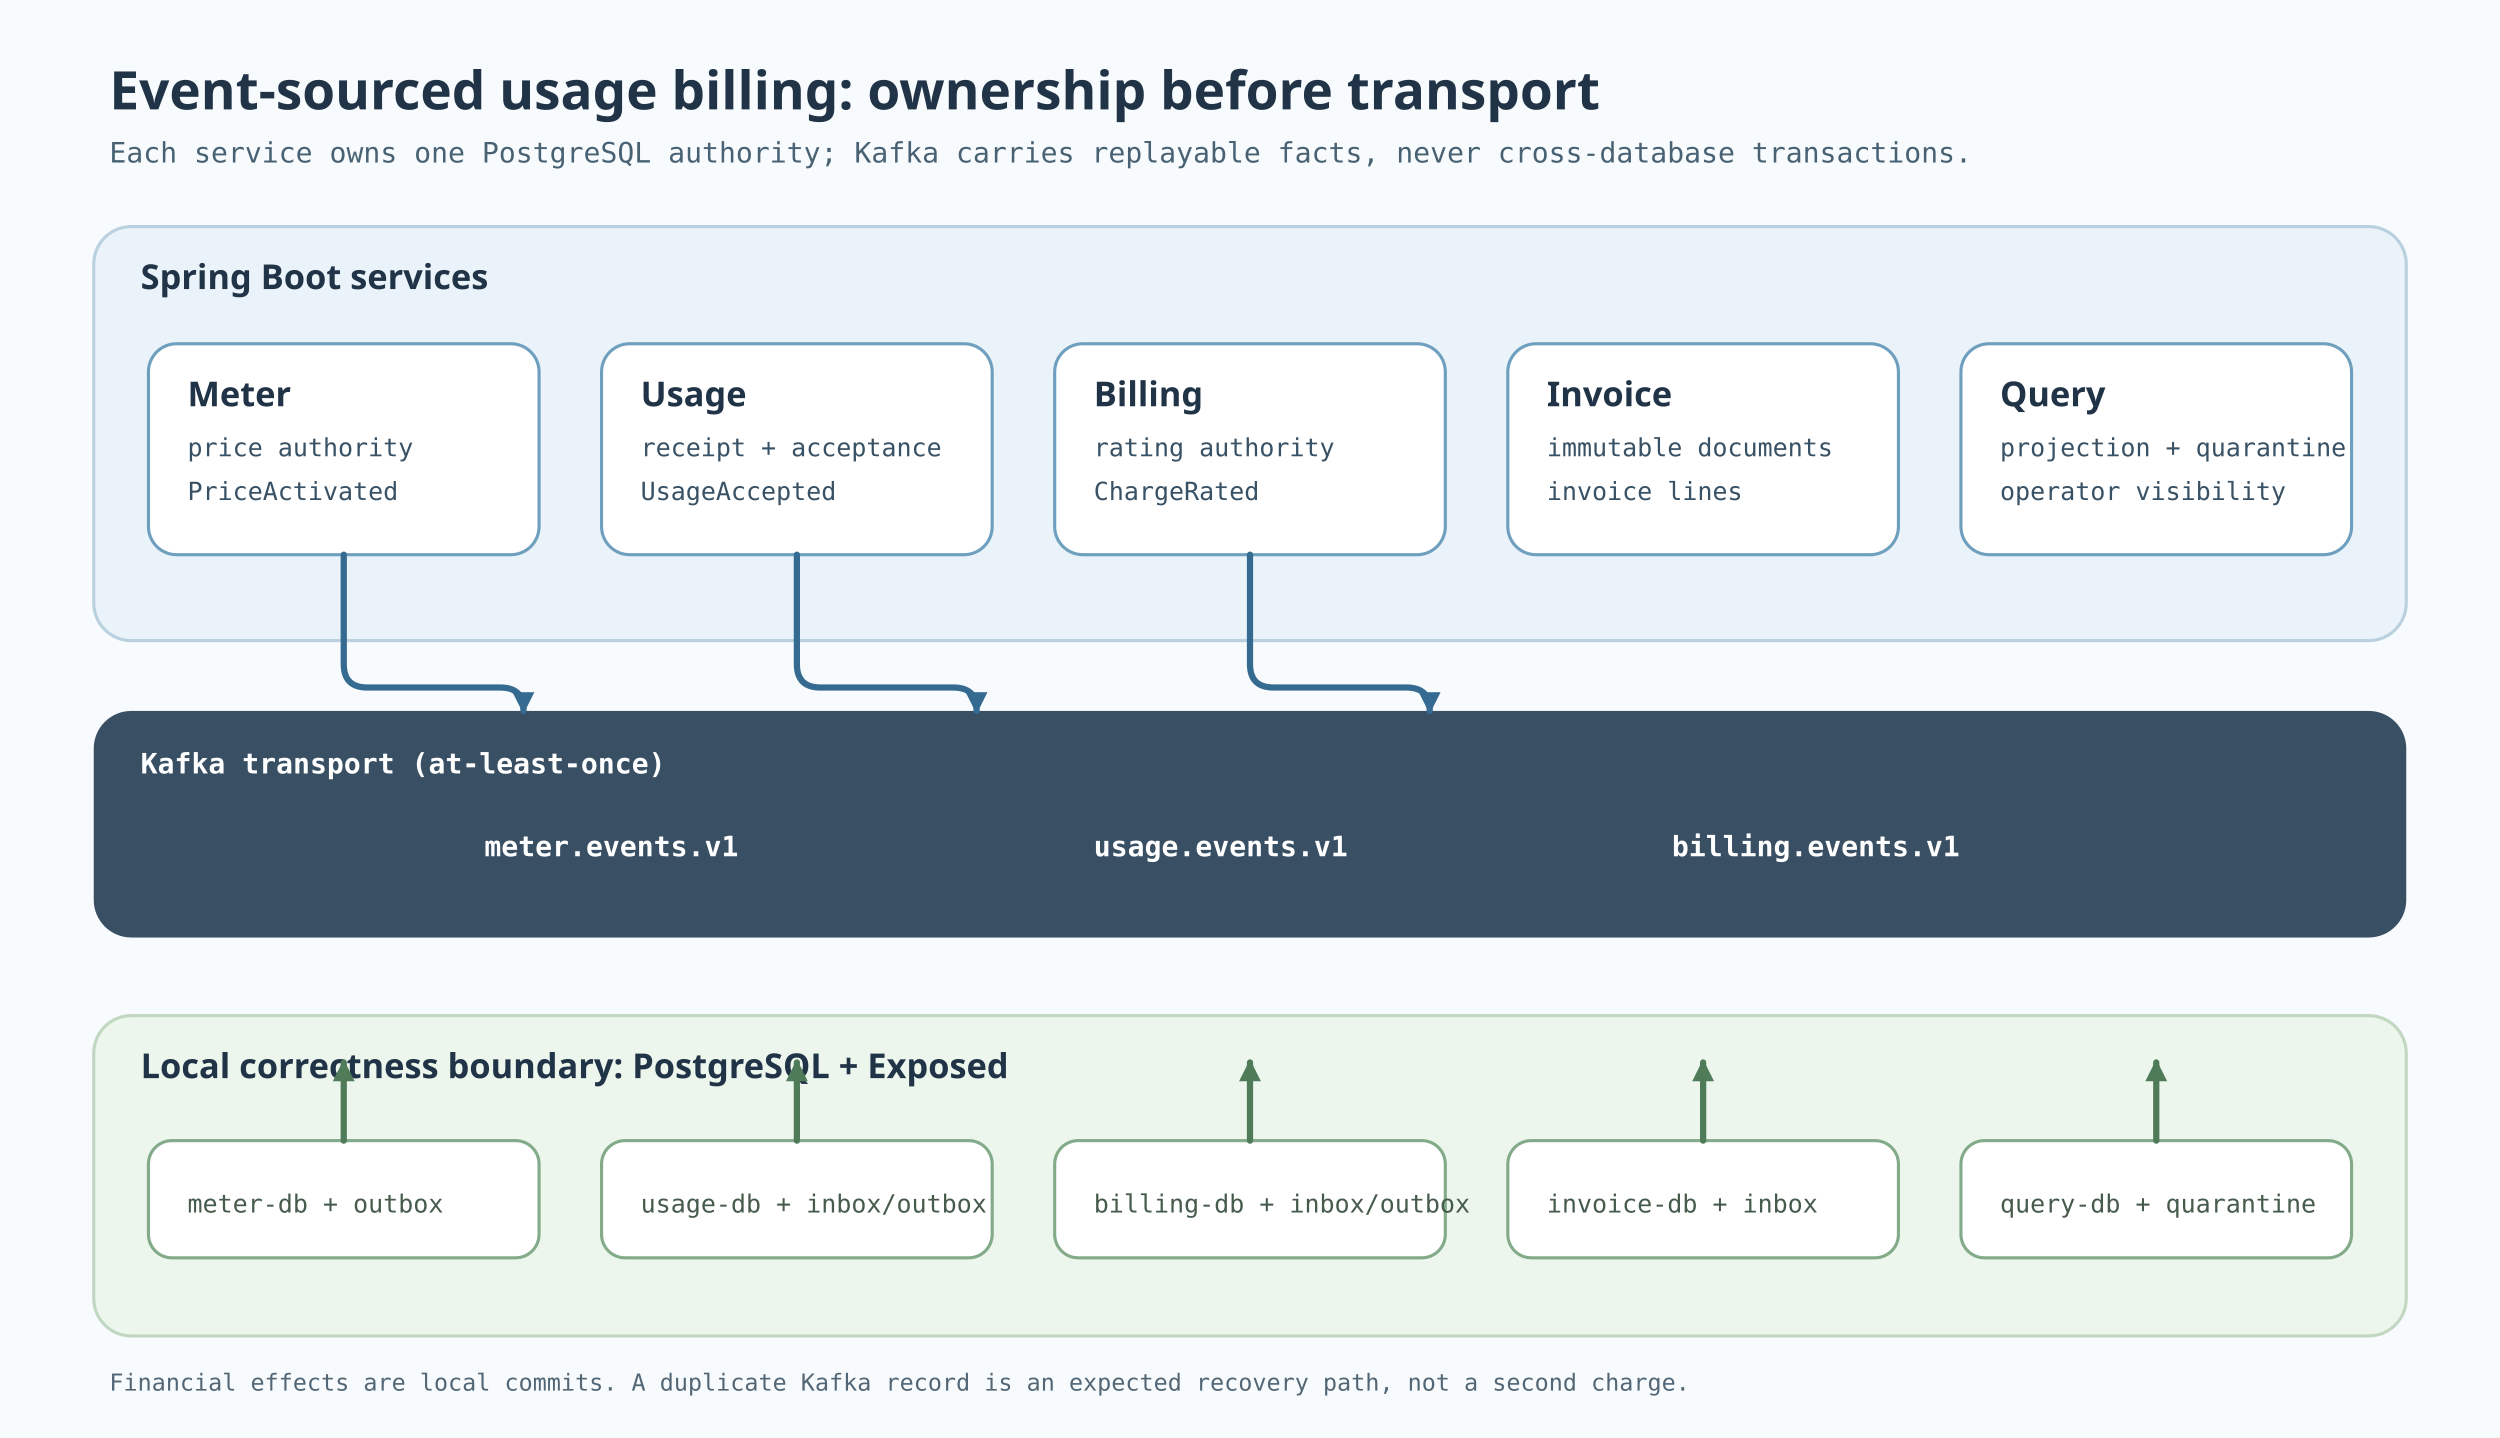
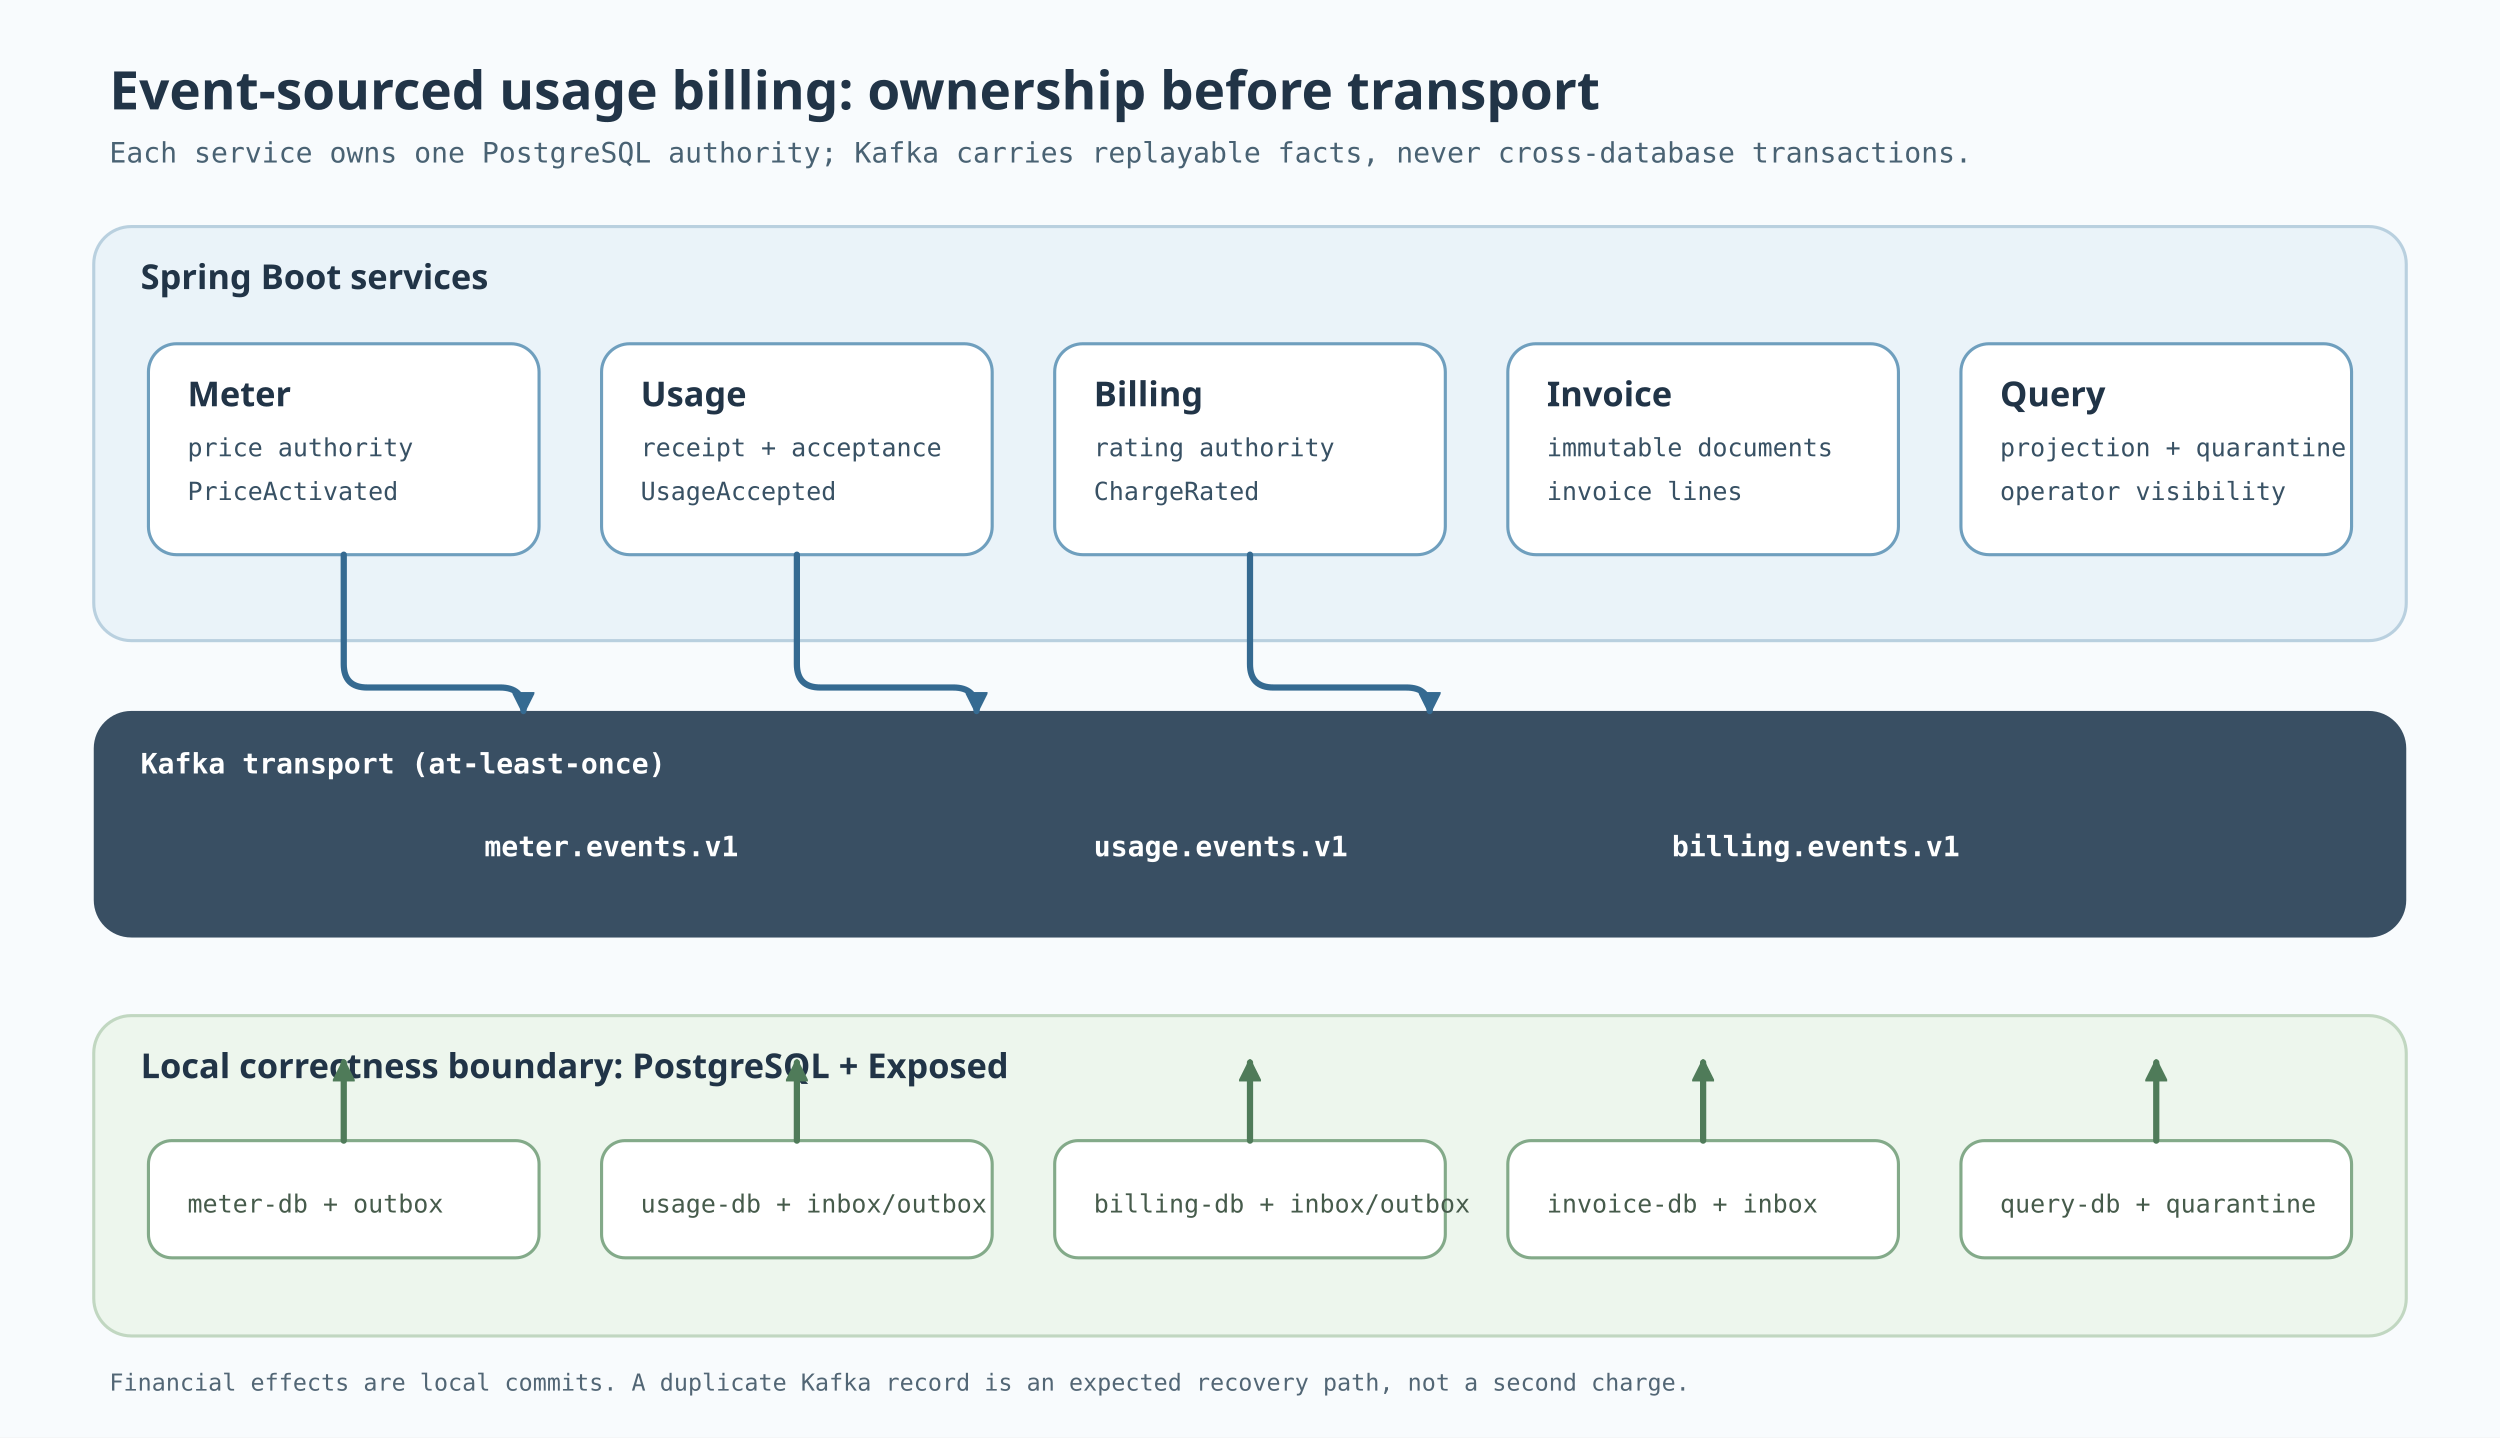
<svg xmlns="http://www.w3.org/2000/svg" width="1600" height="920" viewBox="0 0 1600 920" role="img" aria-labelledby="title desc">
  <defs>
    <marker id="blueArrow" markerWidth="14" markerHeight="14" refX="12" refY="7" orient="auto" markerUnits="userSpaceOnUse">
-       <path d="M0,0 L14,7 L0,14 Z" fill="#356a91" />
+       <path d="M0,0 L14,7 L0,14 Z" fill="#356a91" stroke="#356a91" />
    </marker>
    <marker id="greenArrow" markerWidth="14" markerHeight="14" refX="12" refY="7" orient="auto" markerUnits="userSpaceOnUse">
-       <path d="M0,0 L14,7 L0,14 Z" fill="#4f7b59" />
+       <path d="M0,0 L14,7 L0,14 Z" fill="#4f7b59" stroke="#4f7b59" />
    </marker>
    <style>
      .title{font:700 34px 'Architects Daughter',sans-serif;fill:#213447}.subtitle{font:18px 'Comic Mono',monospace;fill:#496273}.cardTitle{font:700 22px 'Architects Daughter',sans-serif;fill:#213447}.cardText{font:16px 'Comic Mono',monospace;fill:#385164}.dbText{font:16px 'Comic Mono',monospace;fill:#465b4b}.topic{font:700 18px 'Comic Mono',monospace;fill:#fff}.note{font:15px 'Comic Mono',monospace;fill:#526675}.flow{fill:none;stroke:#356a91;stroke-width:4;stroke-linecap:round;stroke-linejoin:round;marker-end:url(#blueArrow)}.authority{fill:none;stroke:#4f7b59;stroke-width:4;stroke-linecap:round;stroke-linejoin:round;marker-end:url(#greenArrow)}
    </style>
  </defs>
  <rect width="1600" height="920" fill="#f8fbfd" />
  <text x="70" y="70" class="title">Event-sourced usage billing: ownership before transport</text>
  <text x="70" y="104" class="subtitle">Each service owns one PostgreSQL authority; Kafka carries replayable facts, never cross-database transactions.</text>
  <rect x="60" y="145" width="1480" height="265" rx="24" fill="#eaf3f9" stroke="#b9d0df" stroke-width="2" />
  <text x="90" y="185" class="cardTitle">Spring Boot services</text>
  <g>
-     <rect x="95" y="220" width="250" height="135" rx="18" fill="#fff" stroke="#6f9fbe" stroke-width="2" />
+     <rect class="card" x="95" y="220" width="250" height="135" rx="18" fill="#fff" stroke="#6f9fbe" stroke-width="2" />
    <text x="120" y="260" class="cardTitle">Meter</text>
    <text x="120" y="292" class="cardText">price authority</text>
    <text x="120" y="320" class="cardText">PriceActivated</text>
-     <rect x="385" y="220" width="250" height="135" rx="18" fill="#fff" stroke="#6f9fbe" stroke-width="2" />
+     <rect class="card" x="385" y="220" width="250" height="135" rx="18" fill="#fff" stroke="#6f9fbe" stroke-width="2" />
    <text x="410" y="260" class="cardTitle">Usage</text>
    <text x="410" y="292" class="cardText">receipt + acceptance</text>
    <text x="410" y="320" class="cardText">UsageAccepted</text>
-     <rect x="675" y="220" width="250" height="135" rx="18" fill="#fff" stroke="#6f9fbe" stroke-width="2" />
+     <rect class="card" x="675" y="220" width="250" height="135" rx="18" fill="#fff" stroke="#6f9fbe" stroke-width="2" />
    <text x="700" y="260" class="cardTitle">Billing</text>
    <text x="700" y="292" class="cardText">rating authority</text>
    <text x="700" y="320" class="cardText">ChargeRated</text>
-     <rect x="965" y="220" width="250" height="135" rx="18" fill="#fff" stroke="#6f9fbe" stroke-width="2" />
+     <rect class="card" x="965" y="220" width="250" height="135" rx="18" fill="#fff" stroke="#6f9fbe" stroke-width="2" />
    <text x="990" y="260" class="cardTitle">Invoice</text>
    <text x="990" y="292" class="cardText">immutable documents</text>
    <text x="990" y="320" class="cardText">invoice lines</text>
-     <rect x="1255" y="220" width="250" height="135" rx="18" fill="#fff" stroke="#6f9fbe" stroke-width="2" />
+     <rect class="card" x="1255" y="220" width="250" height="135" rx="18" fill="#fff" stroke="#6f9fbe" stroke-width="2" />
    <text x="1280" y="260" class="cardTitle">Query</text>
    <text x="1280" y="292" class="cardText">projection + quarantine</text>
    <text x="1280" y="320" class="cardText">operator visibility</text>
  </g>
  <rect x="60" y="455" width="1480" height="145" rx="24" fill="#394f63" />
  <text x="90" y="495" class="topic">Kafka transport (at-least-once)</text>
  <text x="310" y="548" class="topic">meter.events.v1</text>
  <text x="700" y="548" class="topic">usage.events.v1</text>
  <text x="1070" y="548" class="topic">billing.events.v1</text>
  <path class="flow" d="M220 355 V425 Q220 440 235 440 H320 Q335 440 335 454 V455" />
  <path class="flow" d="M510 355 V425 Q510 440 525 440 H610 Q625 440 625 454 V455" />
  <path class="flow" d="M800 355 V425 Q800 440 815 440 H900 Q915 440 915 454 V455" />
  <rect x="60" y="650" width="1480" height="205" rx="24" fill="#edf6ed" stroke="#c1d7c1" stroke-width="2" />
  <text x="90" y="690" class="cardTitle">Local correctness boundary: PostgreSQL + Exposed</text>
  <g>
-     <rect x="95" y="730" width="250" height="75" rx="15" fill="#fff" stroke="#83aa89" stroke-width="2" />
+     <rect class="card" x="95" y="730" width="250" height="75" rx="15" fill="#fff" stroke="#83aa89" stroke-width="2" />
    <text x="120" y="776" class="dbText">meter-db + outbox</text>
-     <rect x="385" y="730" width="250" height="75" rx="15" fill="#fff" stroke="#83aa89" stroke-width="2" />
+     <rect class="card" x="385" y="730" width="250" height="75" rx="15" fill="#fff" stroke="#83aa89" stroke-width="2" />
    <text x="410" y="776" class="dbText">usage-db + inbox/outbox</text>
-     <rect x="675" y="730" width="250" height="75" rx="15" fill="#fff" stroke="#83aa89" stroke-width="2" />
+     <rect class="card" x="675" y="730" width="250" height="75" rx="15" fill="#fff" stroke="#83aa89" stroke-width="2" />
    <text x="700" y="776" class="dbText">billing-db + inbox/outbox</text>
-     <rect x="965" y="730" width="250" height="75" rx="15" fill="#fff" stroke="#83aa89" stroke-width="2" />
+     <rect class="card" x="965" y="730" width="250" height="75" rx="15" fill="#fff" stroke="#83aa89" stroke-width="2" />
    <text x="990" y="776" class="dbText">invoice-db + inbox</text>
-     <rect x="1255" y="730" width="250" height="75" rx="15" fill="#fff" stroke="#83aa89" stroke-width="2" />
+     <rect class="card" x="1255" y="730" width="250" height="75" rx="15" fill="#fff" stroke="#83aa89" stroke-width="2" />
    <text x="1280" y="776" class="dbText">query-db + quarantine</text>
  </g>
  <path class="authority" d="M220 730 V680" />
  <path class="authority" d="M510 730 V680" />
  <path class="authority" d="M800 730 V680" />
  <path class="authority" d="M1090 730 V680" />
  <path class="authority" d="M1380 730 V680" />
  <text x="70" y="890" class="note">Financial effects are local commits. A duplicate Kafka record is an expected recovery path, not a second charge.</text>
</svg>
